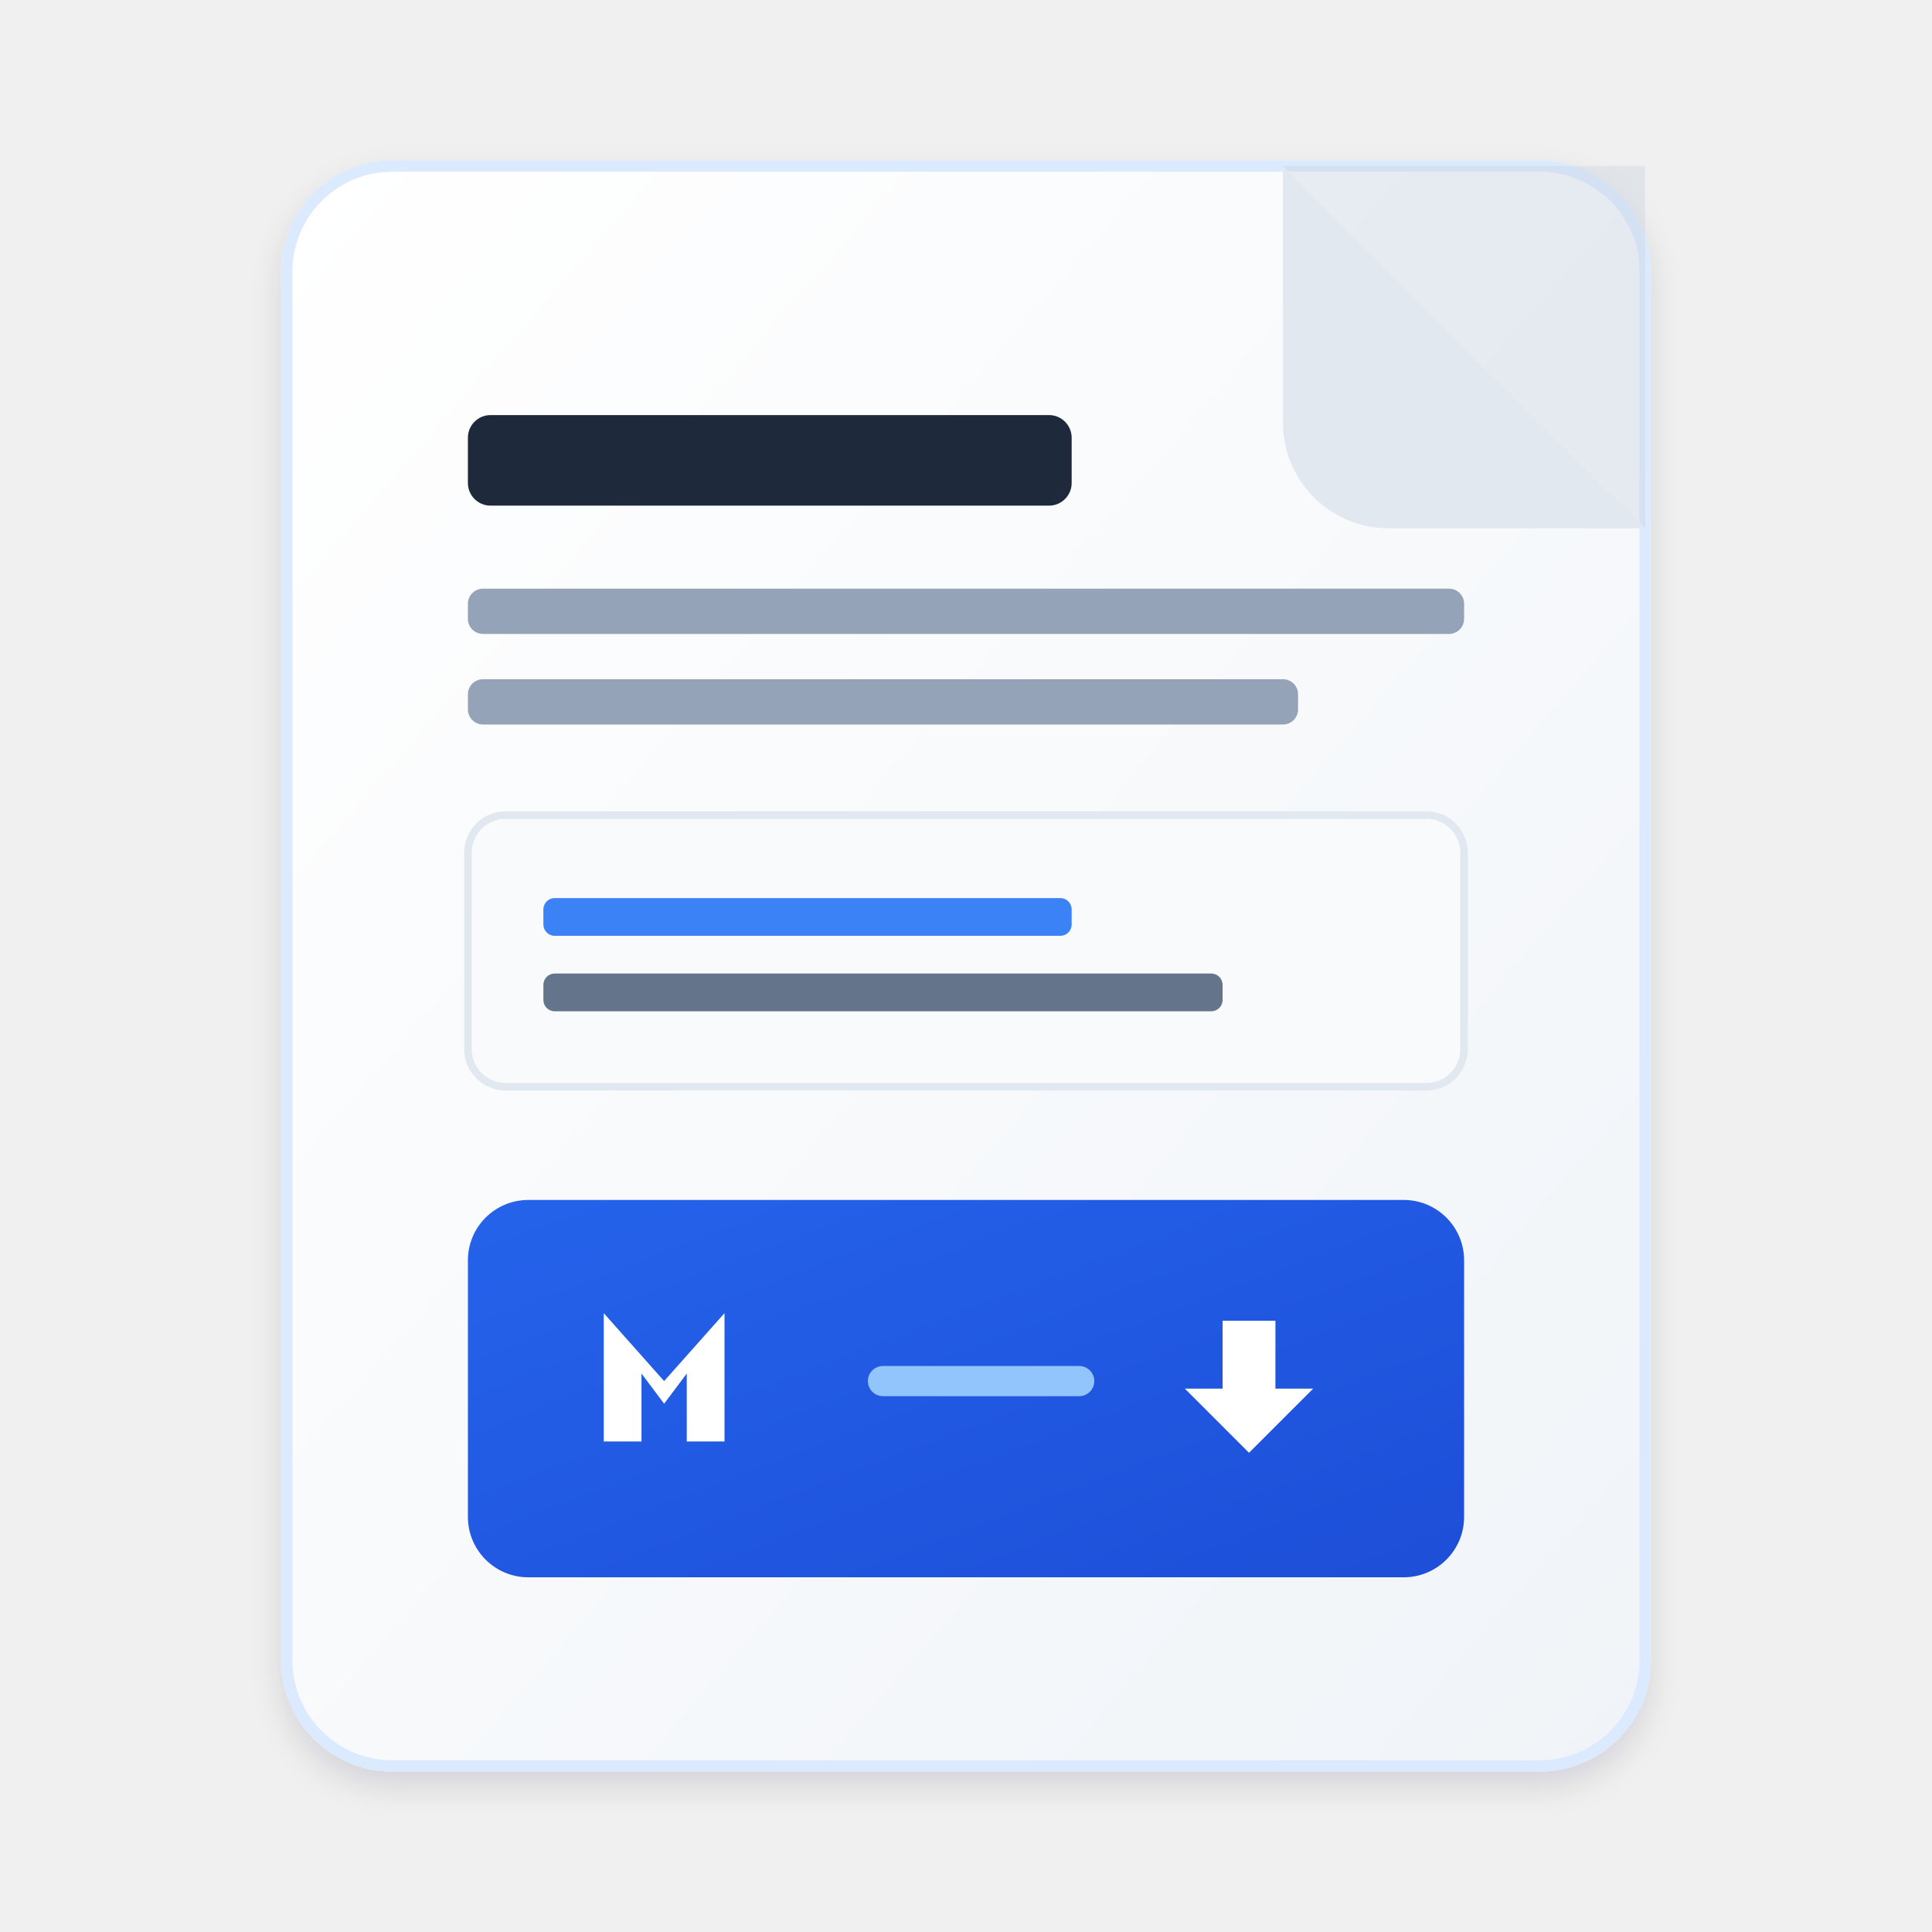
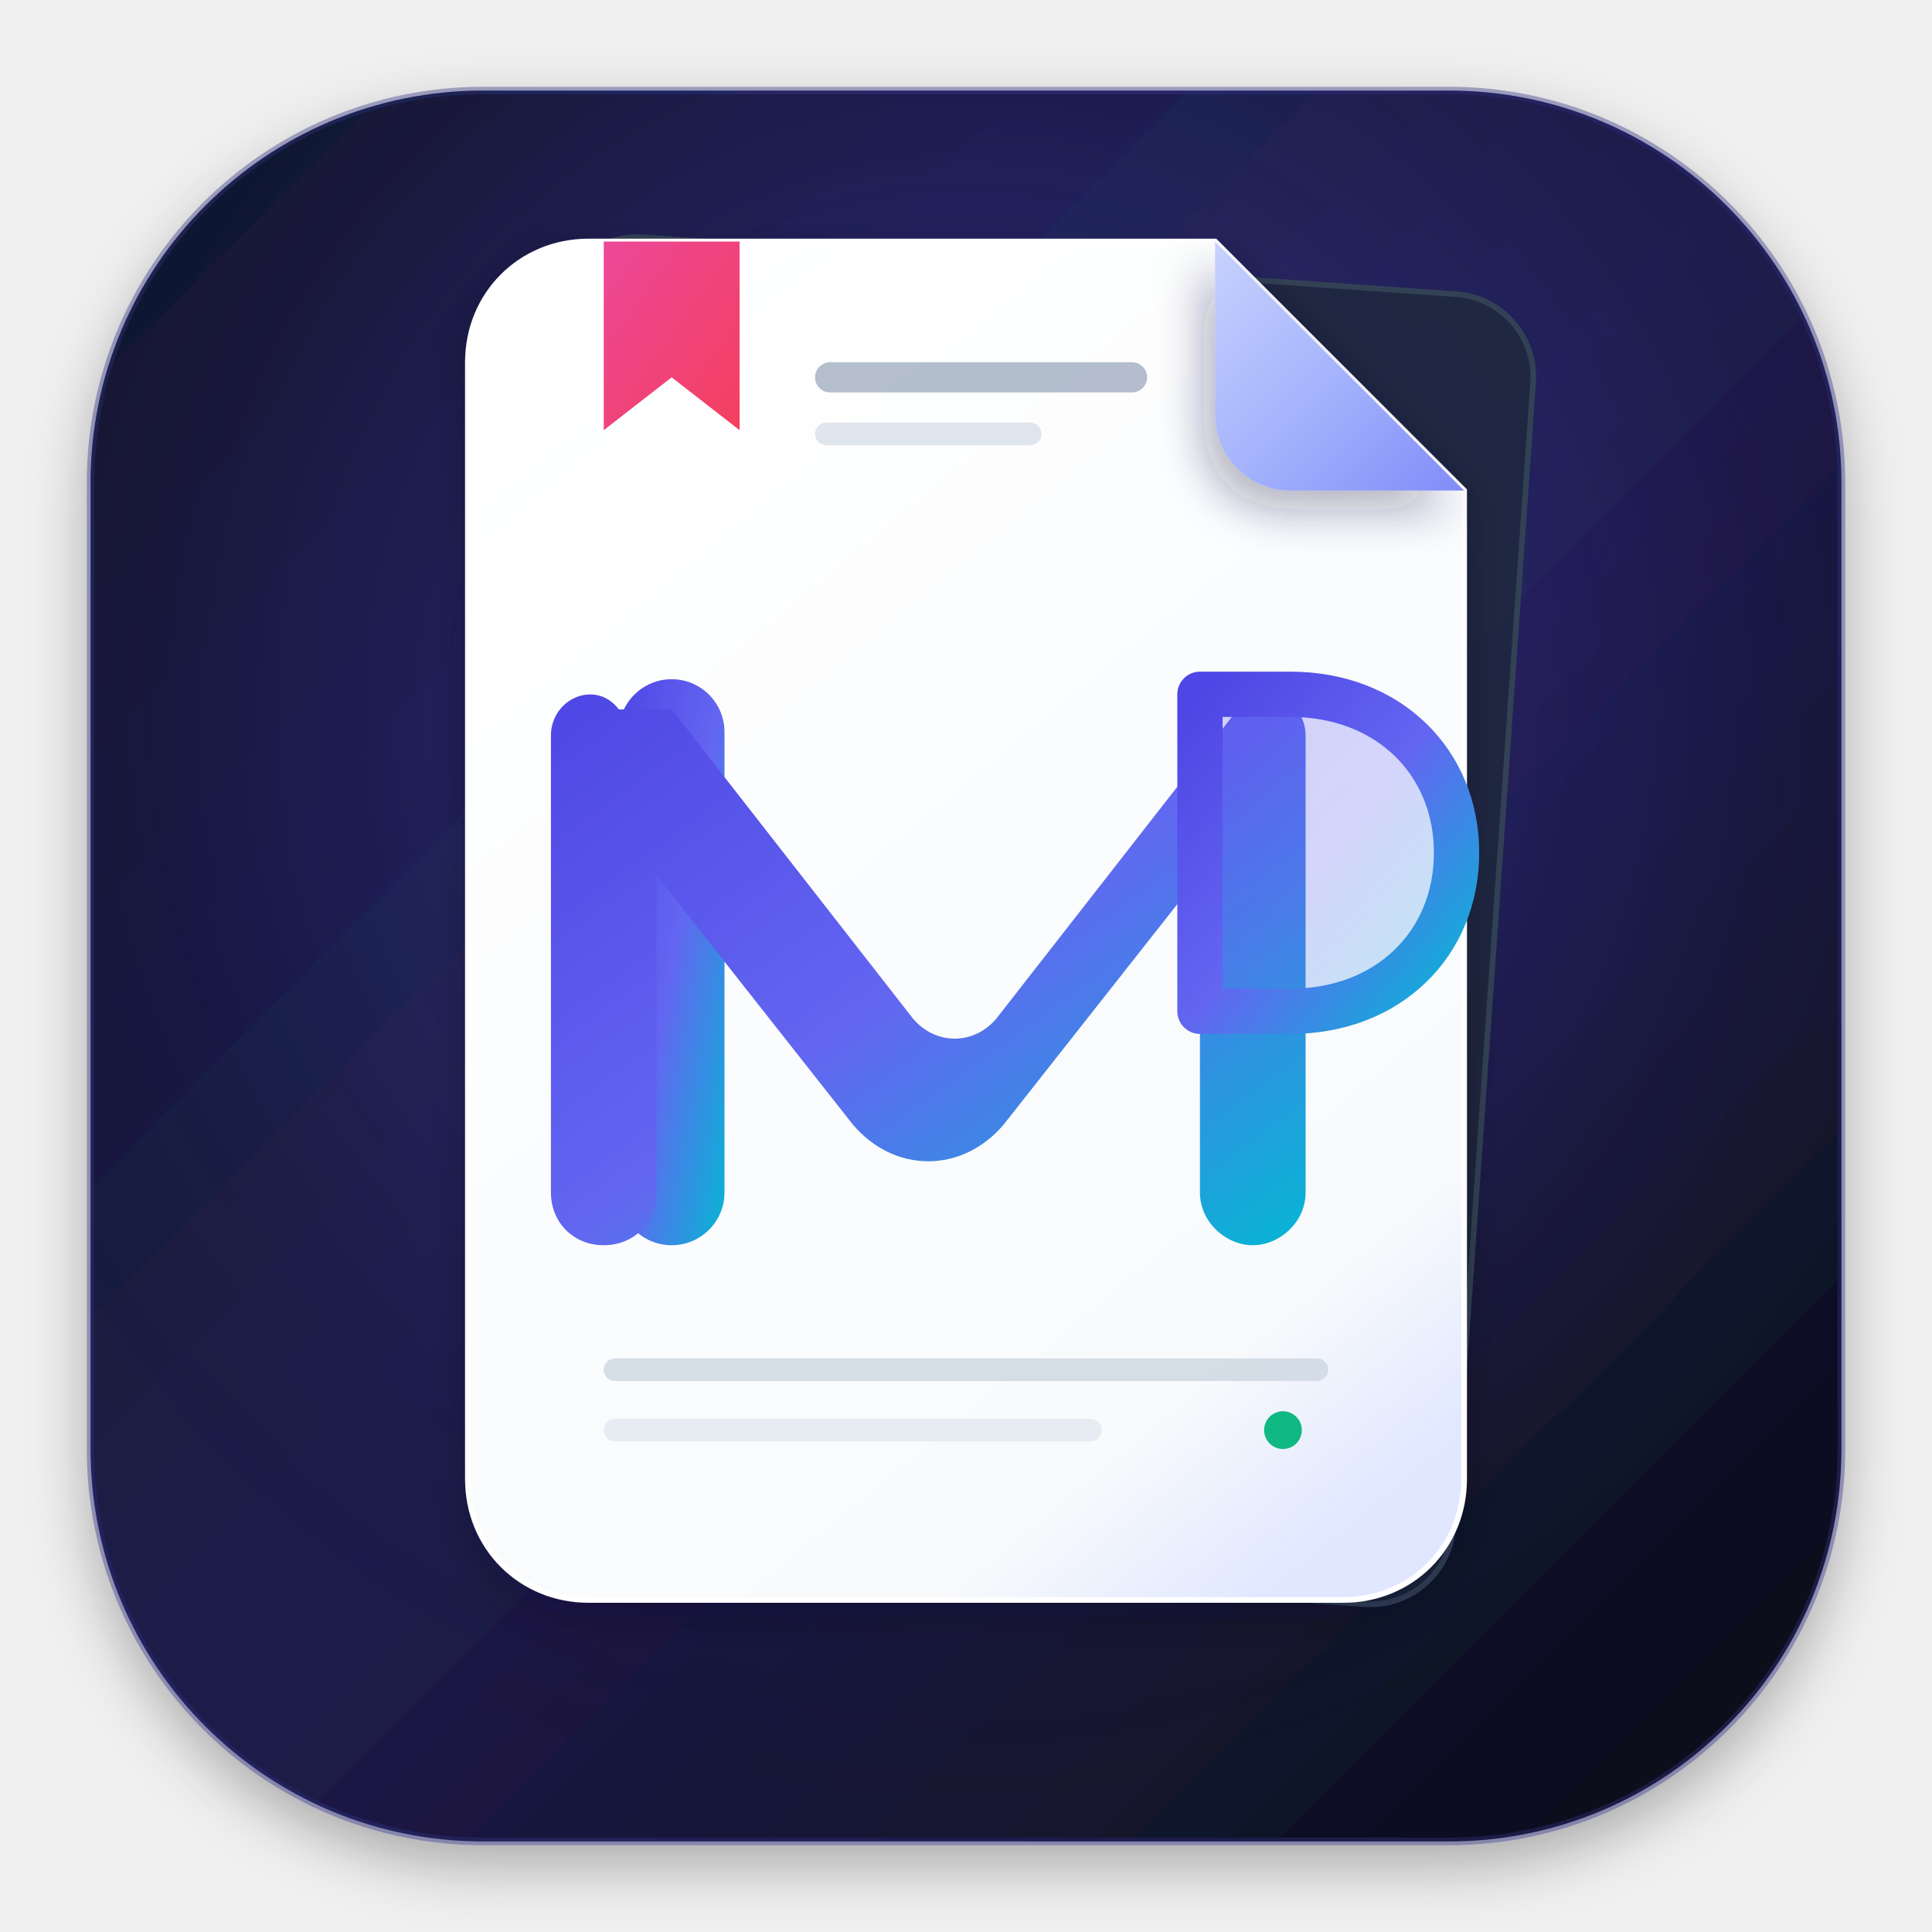
<svg xmlns="http://www.w3.org/2000/svg" viewBox="0 0 512 512" width="100%" height="100%">
  <defs>
-     <linearGradient id="sheetGrad" x1="0%" y1="0%" x2="100%" y2="100%">
+     <linearGradient id="bgGrad" x1="0%" y1="0%" x2="100%" y2="100%">
+       <stop offset="0%" stop-color="#0f172a" />
+       <stop offset="50%" stop-color="#1e1b4b" />
+       <stop offset="100%" stop-color="#090d16" />
+     </linearGradient>
+     <radialGradient id="ambientGlow" cx="50%" cy="35%" r="65%">
+       <stop offset="0%" stop-color="#6366f1" stop-opacity="0.35" />
+       <stop offset="60%" stop-color="#4f46e5" stop-opacity="0.1" />
+       <stop offset="100%" stop-color="#000000" stop-opacity="0" />
+     </radialGradient>
+     <linearGradient id="sheetGrad" x1="20%" y1="0%" x2="80%" y2="100%">
      <stop offset="0%" stop-color="#ffffff" />
-       <stop offset="100%" stop-color="#f0f4f8" />
+       <stop offset="85%" stop-color="#f8fafc" />
+       <stop offset="100%" stop-color="#e0e7ff" />
    </linearGradient>
-     <linearGradient id="badgeGrad" x1="0%" y1="0%" x2="100%" y2="100%">
-       <stop offset="0%" stop-color="#2563eb" />
-       <stop offset="100%" stop-color="#1d4ed8" />
+     <linearGradient id="foldGrad" x1="0%" y1="0%" x2="100%" y2="100%">
+       <stop offset="0%" stop-color="#c7d2fe" />
+       <stop offset="50%" stop-color="#a5b4fc" />
+       <stop offset="100%" stop-color="#818cf8" />
    </linearGradient>
-     <filter id="sheetShadow" x="-10%" y="-10%" width="130%" height="130%">
-       <feDropShadow dx="0" dy="16" stdDeviation="16" flood-color="#091e42" flood-opacity="0.25" />
-       <feDropShadow dx="0" dy="4" stdDeviation="4" flood-color="#091e42" flood-opacity="0.12" />
+     <linearGradient id="markGrad" x1="0%" y1="0%" x2="100%" y2="100%">
+       <stop offset="0%" stop-color="#4f46e5" />
+       <stop offset="50%" stop-color="#6366f1" />
+       <stop offset="100%" stop-color="#06b6d4" />
+     </linearGradient>
+     <linearGradient id="accentGrad" x1="0%" y1="0%" x2="100%" y2="100%">
+       <stop offset="0%" stop-color="#ec4899" />
+       <stop offset="100%" stop-color="#f43f5e" />
+     </linearGradient>
+     <filter id="appShadow" x="-15%" y="-15%" width="130%" height="130%">
+       <feDropShadow dx="0" dy="20" stdDeviation="24" flood-color="#000000" flood-opacity="0.5" />
+       <feDropShadow dx="0" dy="6" stdDeviation="8" flood-color="#000000" flood-opacity="0.3" />
+     </filter>
+     <filter id="sheetShadow" x="-20%" y="-20%" width="140%" height="140%">
+       <feDropShadow dx="0" dy="16" stdDeviation="18" flood-color="#020617" flood-opacity="0.45" />
+       <feDropShadow dx="0" dy="4" stdDeviation="5" flood-color="#020617" flood-opacity="0.25" />
+     </filter>
+     <filter id="foldShadow" x="-30%" y="-30%" width="160%" height="160%">
+       <feDropShadow dx="-3" dy="5" stdDeviation="6" flood-color="#1e1b4b" flood-opacity="0.35" />
    </filter>
  </defs>
-   <rect x="76" y="44" width="360" height="424" rx="28" fill="url(#sheetGrad)" filter="url(#sheetShadow)" stroke="#dbeafe" stroke-width="3" />
-   <path d="M 340 44 L 436 140 L 368 140 A 28 28 0 0 1 340 112 Z" fill="#e2e8f0" />
-   <path d="M 340 44 L 436 140 L 436 44 Z" fill="#cbd5e1" opacity="0.4" />
-   <rect x="124" y="110" width="160" height="24" rx="6" fill="#1e293b" />
-   <rect x="124" y="156" width="264" height="12" rx="4" fill="#94a3b8" />
-   <rect x="124" y="180" width="220" height="12" rx="4" fill="#94a3b8" />
-   <rect x="124" y="216" width="264" height="72" rx="10" fill="#f8fafc" stroke="#e2e8f0" stroke-width="2" />
-   <rect x="144" y="238" width="140" height="10" rx="3" fill="#3b82f6" />
-   <rect x="144" y="258" width="180" height="10" rx="3" fill="#64748b" />
-   <rect x="124" y="318" width="264" height="100" rx="16" fill="url(#badgeGrad)" />
-   <g fill="#ffffff">
-     <path d="M 160 382 L 160 348 L 176 366 L 192 348 L 192 382 L 182 382 L 182 364 L 176 372 L 170 364 L 170 382 Z" />
-     <path d="M 324 350 L 338 350 L 338 368 L 348 368 L 331 385 L 314 368 L 324 368 Z" />
-     <rect x="230" y="362" width="60" height="8" rx="4" fill="#93c5fd" />
+   <rect x="24" y="24" width="464" height="464" rx="104" fill="url(#bgGrad)" filter="url(#appShadow)" stroke="#312e81" stroke-width="2" stroke-opacity="0.4" />
+   <rect x="24" y="24" width="464" height="464" rx="104" fill="url(#ambientGlow)" />
+   <rect x="136" y="70" width="260" height="348" rx="22" fill="#1e293b" fill-opacity="0.8" stroke="#334155" stroke-width="1.5" transform="rotate(4 266 244)" />
+   <g filter="url(#sheetShadow)">
+     <path d="M 124 96               C 124 78, 138 64, 156 64               L 322 64               L 388 130               L 388 392               C 388 410, 374 424, 356 424               L 156 424               C 138 424, 124 410, 124 392               Z" fill="url(#sheetGrad)" stroke="#ffffff" stroke-width="1.5" />
+     <path d="M 322 64               L 322 110               C 322 121, 331 130, 342 130               L 388 130               Z" fill="url(#foldGrad)" filter="url(#foldShadow)" />
  </g>
+   <path d="M 160 64 L 160 114 L 178 100 L 196 114 L 196 64 Z" fill="url(#accentGrad)" />
+   <rect x="216" y="96" width="88" height="8" rx="4" fill="#94a3b8" fill-opacity="0.7" />
+   <rect x="216" y="112" width="60" height="6" rx="3" fill="#cbd5e1" fill-opacity="0.6" />
+   <rect x="164" y="180" width="28" height="150" rx="14" fill="url(#markGrad)" />
+   <path d="M 178 188             L 242 270             C 248 277, 258 277, 264 270             L 328 188             C 334 180, 346 185, 346 195             L 346 316             C 346 324, 339 330, 332 330             C 325 330, 318 324, 318 316             L 318 232             L 266 298             C 255 311, 237 311, 226 298             L 174 232             L 174 316             C 174 324, 168 330, 160 330             C 152 330, 146 324, 146 316             L 146 195             C 146 185, 158 180, 164 188             Z" fill="url(#markGrad)" />
+   <path d="M 318 184             L 342 184             C 368 184, 386 202, 386 226             C 386 250, 368 268, 342 268             L 318 268             Z" fill="url(#markGrad)" fill-opacity="0.25" stroke="url(#markGrad)" stroke-width="12" stroke-linejoin="round" />
+   <rect x="160" y="360" width="192" height="6" rx="3" fill="#cbd5e1" fill-opacity="0.8" />
+   <rect x="160" y="376" width="132" height="6" rx="3" fill="#e2e8f0" fill-opacity="0.8" />
+   <circle cx="340" cy="379" r="5" fill="#10b981" />
</svg>
